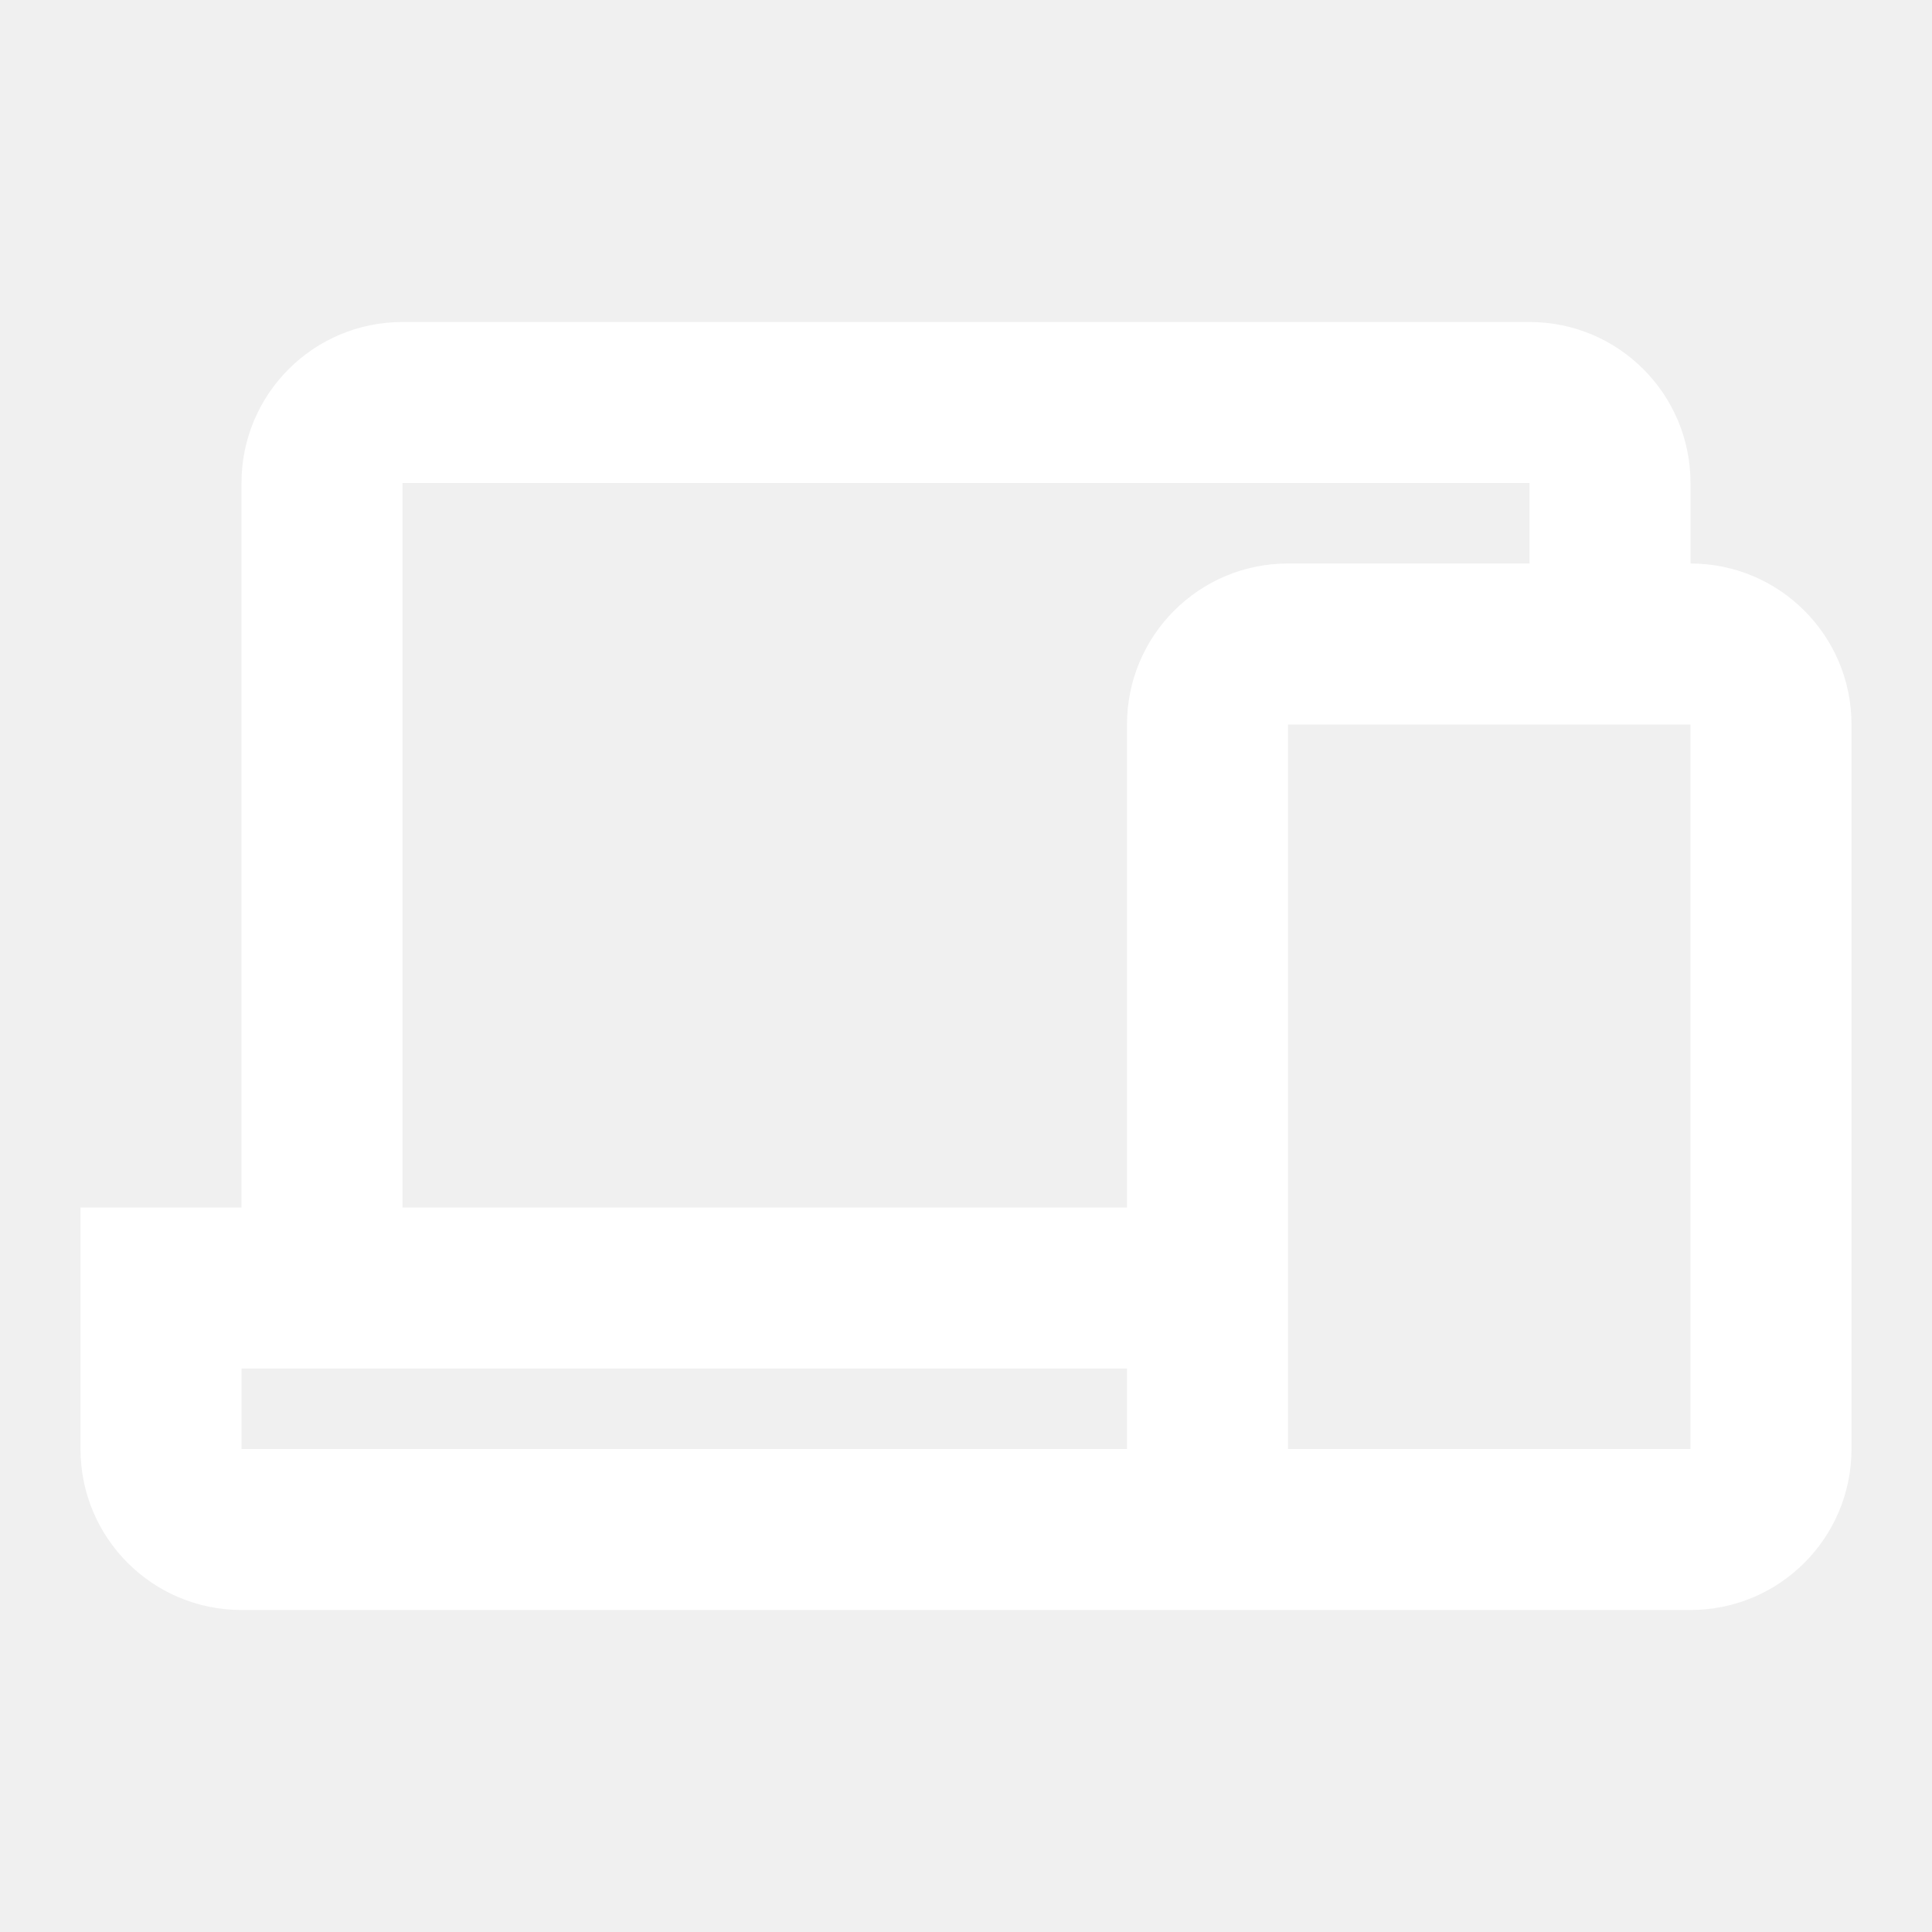
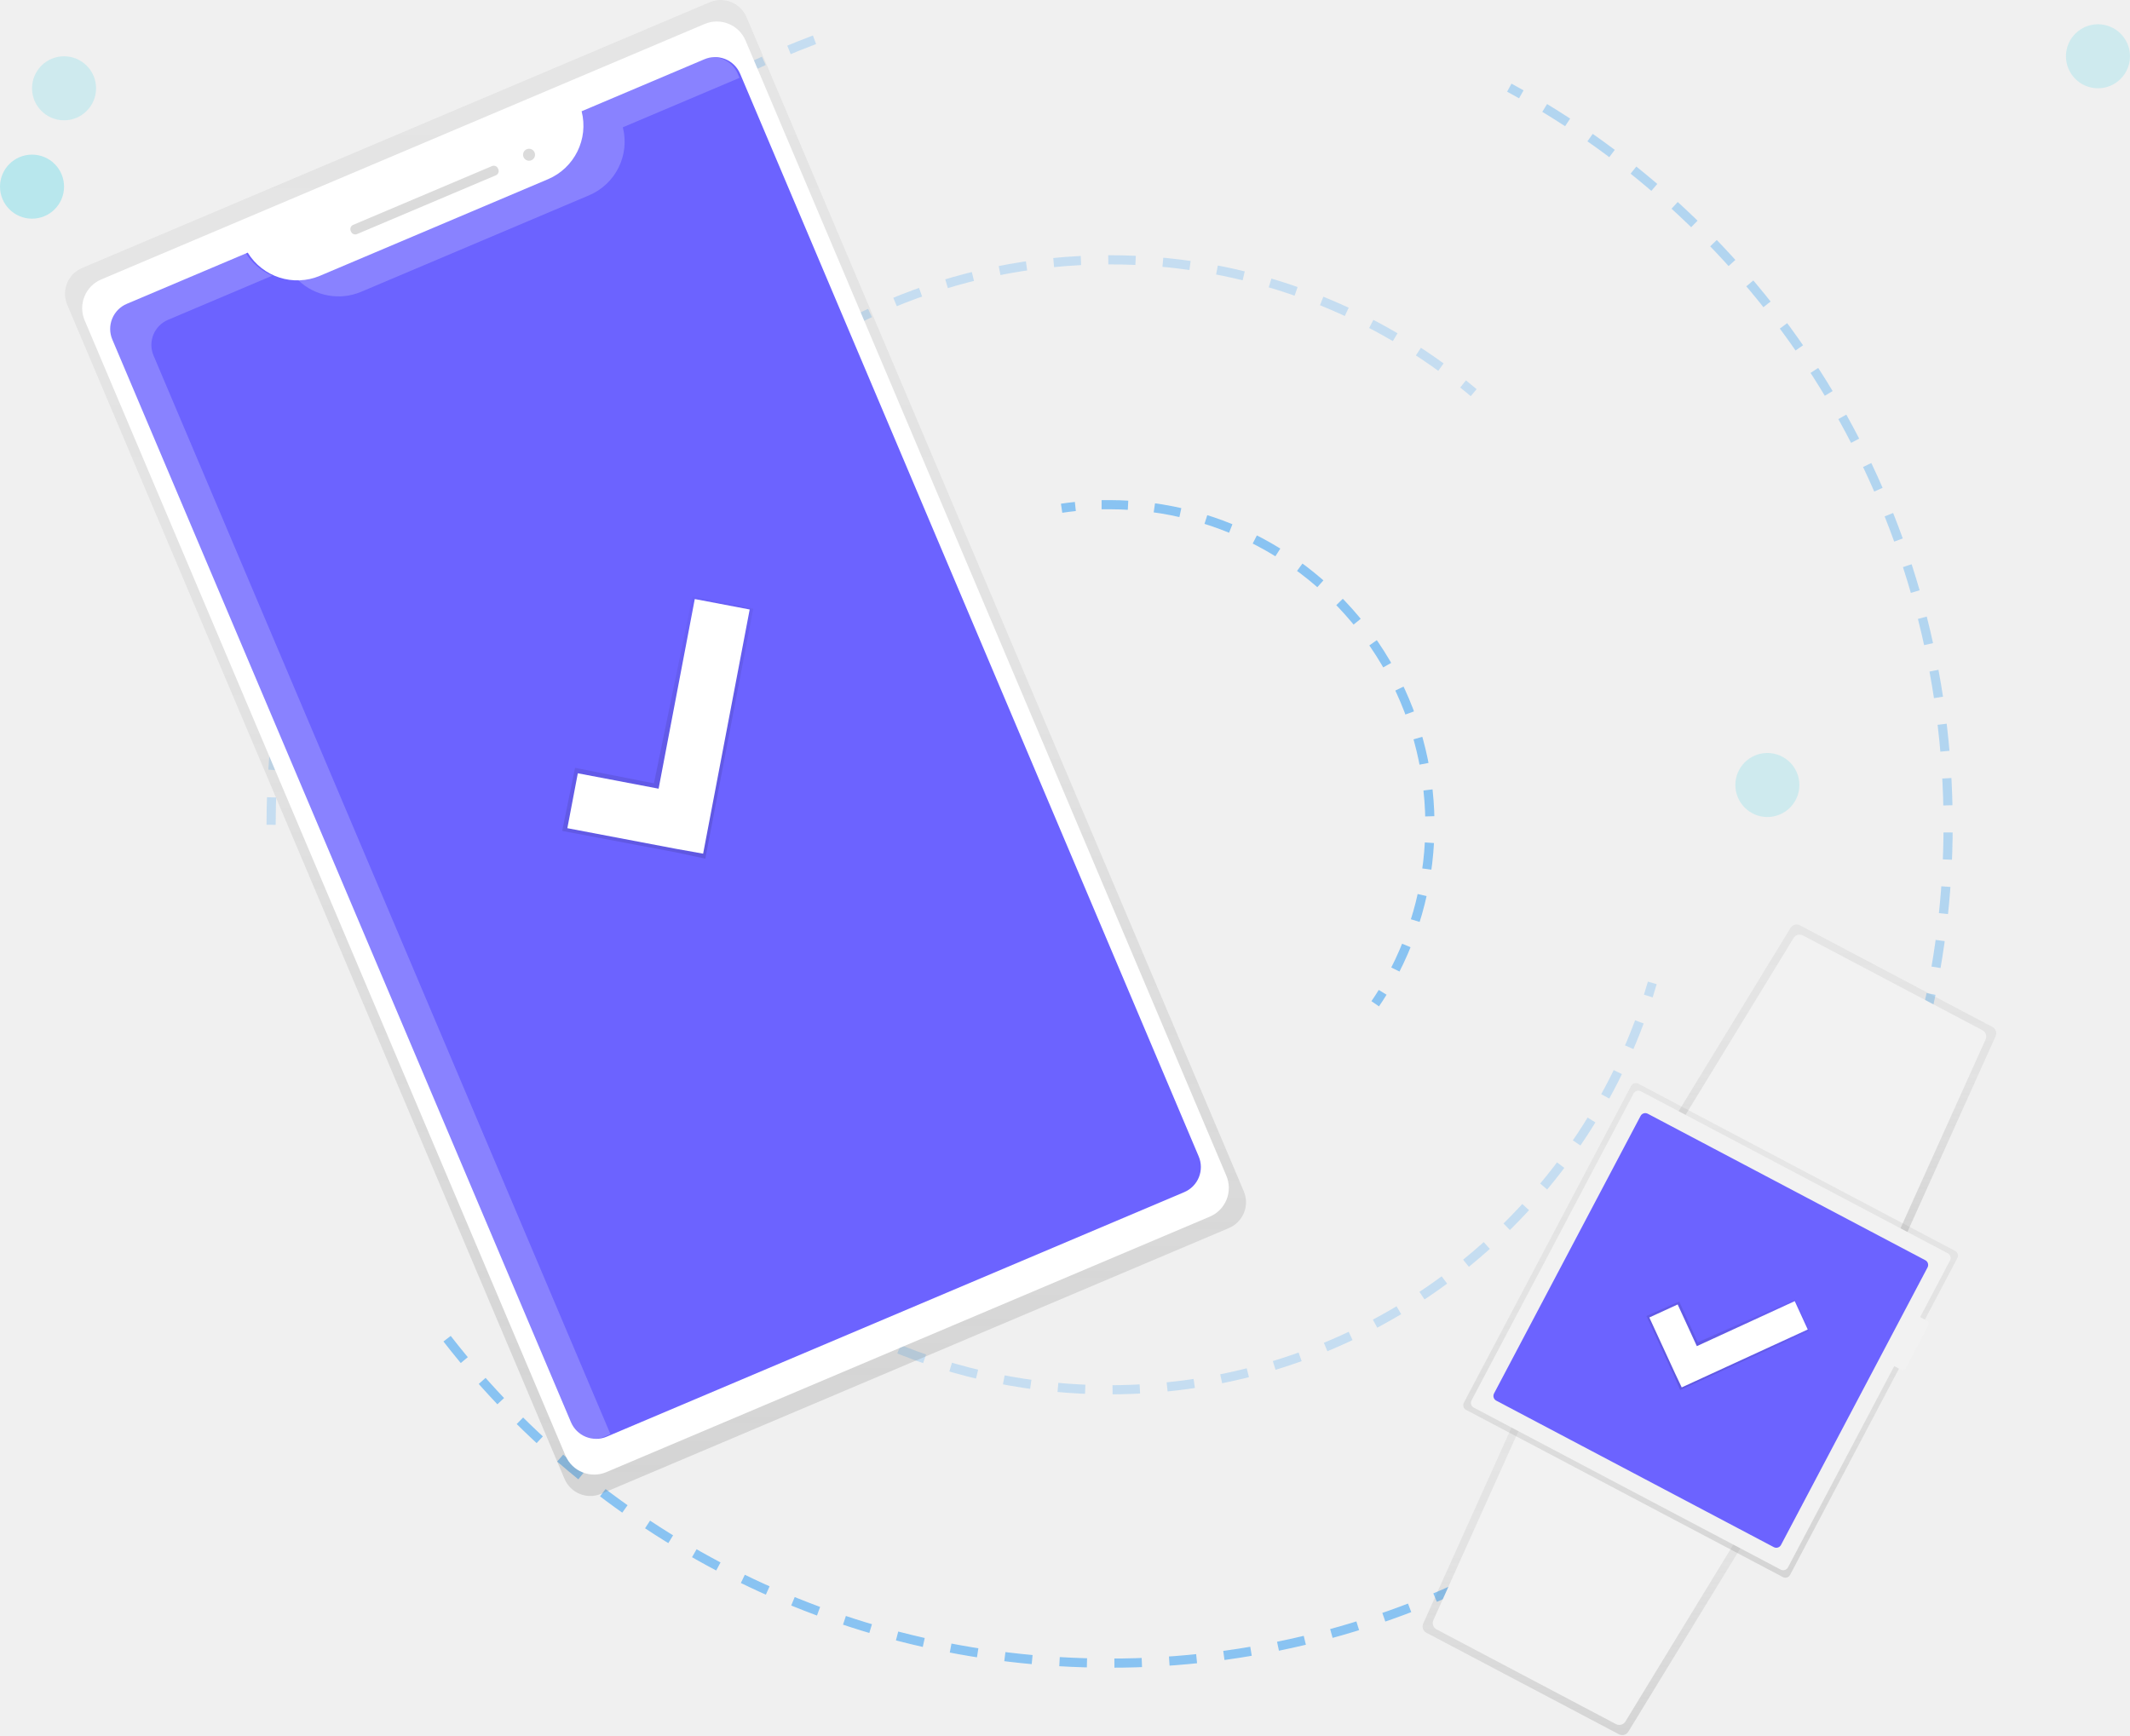
- <svg xmlns="http://www.w3.org/2000/svg" width="24px" height="24px" viewBox="0 0 24 24" version="1.1">
-   <g id="responsive" stroke="none" stroke-width="1" fill="none" fill-rule="evenodd">
-     <g id="devices" fill="#FFFFFF">
-       <rect id="placeholder" fill-opacity="0" x="0" y="0" width="24" height="24" />
-       <path d="M21,7 C22.105,7 23,7.895 23,9 L23,18 C23,19.105 22.105,20 21,20 L16,20 L3,20 C1.895,20 1,19.105 1,18 L1,15 L3,15 L3,6 C3,4.895 3.895,4 5,4 L19,4 C20.105,4 21,4.895 21,6 L21,7 Z M19,7 L19,6 L5,6 L5,15 L14,15 L14,9 C14,7.895 14.895,7 16,7 L19,7 Z M14,18 L14,17 L3,17 L3,18 L14,18 Z M16,9 L16,18 L21,18 L21,9 L16,9 Z" id="Rectangle" fill-rule="nonzero" />
-     </g>
+ <svg xmlns="http://www.w3.org/2000/svg" xmlns:xlink="http://www.w3.org/1999/xlink" id="855033fa-f203-4bd6-a750-76a03b91c714" data-name="Layer 1" width="931" height="758.59" viewBox="0 0 931 758.59">
+   <defs>
+     <linearGradient id="36a1da1a-b5ed-4992-81c7-0d29a6333ac7" x1="1093.68" y1="551.39" x2="1027.95" y2="426.89" gradientTransform="translate(226.08 -367.44) rotate(27.83)" gradientUnits="userSpaceOnUse">
+       <stop offset="0" stop-color="gray" stop-opacity="0.25" />
+       <stop offset="0.54" stop-color="gray" stop-opacity="0.12" />
+       <stop offset="1" stop-color="gray" stop-opacity="0.1" />
+     </linearGradient>
+     <linearGradient id="d287a4da-cdc2-42a1-98a9-ed232bbab7aa" x1="1097.68" y1="790.82" x2="1031.95" y2="666.32" xlink:href="#36a1da1a-b5ed-4992-81c7-0d29a6333ac7" />
+     <linearGradient id="044d3984-15d8-4f7b-a10a-036e6011c716" x1="1113.9" y1="704.46" x2="1012.94" y2="513.25" gradientTransform="translate(1491.06 -395.94) rotate(90)" xlink:href="#36a1da1a-b5ed-4992-81c7-0d29a6333ac7" />
+     <linearGradient id="4dd7781c-4432-49c7-b285-1afbf72647b5" x1="1068.95" y1="637.04" x2="1068.95" y2="578.4" gradientTransform="translate(93.1 -453.94) rotate(27.96)" gradientUnits="userSpaceOnUse">
+       <stop offset="0" stop-opacity="0.12" />
+       <stop offset="0.55" stop-opacity="0.09" />
+       <stop offset="1" stop-opacity="0.02" />
+     </linearGradient>
+     <linearGradient id="f39856b3-7cd5-4a0c-afbe-fd75d54c2ee5" x1="300.72" y1="713.57" x2="555.76" y2="111.34" gradientTransform="translate(-7.22 0.36)" xlink:href="#36a1da1a-b5ed-4992-81c7-0d29a6333ac7" />
+     <linearGradient id="6d589827-8376-478c-a688-9c335b1e94db" x1="542.83" y1="594.95" x2="542.83" y2="489.85" gradientTransform="translate(-435.63 82.11) rotate(-26.56)" xlink:href="#4dd7781c-4432-49c7-b285-1afbf72647b5" />
+   </defs>
+   <g opacity="0.3">
+     <path d="M794.2,124.14q2.64,1.43,5.25,2.91" transform="translate(-134.5 -85.81)" fill="none" stroke="#2196f3" stroke-miterlimit="10" stroke-width="4" />
+     <path d="M809.67,133C915.39,197.33,986,313.62,986,446.4a367.17,367.17,0,0,1-11.5,91.44" transform="translate(-134.5 -85.81)" fill="none" stroke="#2196f3" stroke-miterlimit="10" stroke-width="4" stroke-dasharray="11.85 11.85" />
+     <path d="M973,543.57q-.79,2.89-1.63,5.77" transform="translate(-134.5 -85.81)" fill="none" stroke="#2196f3" stroke-miterlimit="10" stroke-width="4" />
+   </g>
+   <path d="M253,446.4C253,287.12,354.61,151.57,496.54,101" transform="translate(-134.5 -85.81)" fill="none" stroke="#2196f3" stroke-miterlimit="10" stroke-width="4" stroke-dasharray="12" opacity="0.21" />
+   <path d="M794.2,768.67A364.87,364.87,0,0,1,619.5,812.9c-119.53,0-225.7-57.22-292.6-145.77" transform="translate(-134.5 -85.81)" fill="none" stroke="#2196f3" stroke-miterlimit="10" stroke-width="4" stroke-dasharray="12" opacity="0.5" />
+   <g opacity="0.21">
+     <path d="M856.7,515.52q-.84,2.88-1.75,5.74" transform="translate(-134.5 -85.81)" fill="none" stroke="#2196f3" stroke-miterlimit="10" stroke-width="4" />
+     <path d="M851.06,532.56c-35,93.93-125.45,160.84-231.56,160.84-136.41,0-247-110.59-247-247s110.59-247,247-247A245.92,245.92,0,0,1,769.28,250" transform="translate(-134.5 -85.81)" fill="none" stroke="#2196f3" stroke-miterlimit="10" stroke-width="4" stroke-dasharray="11.95 11.95" />
+     <path d="M774,253.66q2.34,1.88,4.63,3.81" transform="translate(-134.5 -85.81)" fill="none" stroke="#2196f3" stroke-miterlimit="10" stroke-width="4" />
+   </g>
+   <g opacity="0.5">
+     <path d="M598.52,308q3-.44,6-.76" transform="translate(-134.5 -85.81)" fill="none" stroke="#2196f3" stroke-miterlimit="10" stroke-width="4" />
+     <path d="M616,306.45q1.75,0,3.5,0A140,140,0,0,1,741.76,514.66" transform="translate(-134.5 -85.81)" fill="none" stroke="#2196f3" stroke-miterlimit="10" stroke-width="4" stroke-dasharray="11.56 11.56" />
+     <path d="M738.84,519.64q-1.57,2.56-3.25,5" transform="translate(-134.5 -85.81)" fill="none" stroke="#2196f3" stroke-miterlimit="10" stroke-width="4" />
+   </g>
+   <path d="M965.33,630.8,864.55,577.59l52.57-86.09a3.12,3.12,0,0,1,4.12-1.13l84.14,44.43a3.12,3.12,0,0,1,1.39,4Z" transform="translate(-134.5 -85.81)" fill="url(#36a1da1a-b5ed-4992-81c7-0d29a6333ac7)" />
+   <path d="M963.66,626.17l-94.34-49.81,49.12-80.44a3.12,3.12,0,0,1,4.12-1.13L1001,536.21a3.12,3.12,0,0,1,1.39,4Z" transform="translate(-134.5 -85.81)" fill="#f2f2f2" />
+   <path d="M898.79,756.81,798,703.61l-41.44,92a3.12,3.12,0,0,0,1.39,4L842.11,844a3.12,3.12,0,0,0,4.12-1.13Z" transform="translate(-134.5 -85.81)" fill="url(#d287a4da-cdc2-42a1-98a9-ed232bbab7aa)" />
+   <path d="M894,758l-94.34-49.81L761,794.15a3.12,3.12,0,0,0,1.39,4l78.44,41.41a3.12,3.12,0,0,0,4.12-1.13Z" transform="translate(-134.5 -85.81)" fill="#f2f2f2" />
+   <rect x="801.59" y="586.87" width="161.24" height="161.24" rx="2.33" ry="2.33" transform="translate(-254.46 1050.18) rotate(-62.17)" fill="url(#044d3984-15d8-4f7b-a10a-036e6011c716)" />
+   <rect x="804.01" y="589.29" width="156.39" height="156.39" rx="2.33" ry="2.33" transform="translate(279.21 -420.49) rotate(27.83)" fill="#f2f2f2" />
+   <rect x="963.21" y="660.24" width="9.7" height="24.25" rx="1.5" ry="1.5" transform="translate(291.42 -460) rotate(27.83)" fill="#f2f2f2" />
+   <rect x="811.29" y="596.56" width="141.84" height="141.84" rx="2.33" ry="2.33" transform="translate(279.21 -420.49) rotate(27.83)" fill="#6c63ff" />
+   <polygon points="790.82 581.84 784.64 567.99 742.07 586.83 733.98 568.97 719.63 575.34 731.53 601.11 731.53 601.11 734.38 607.7 790.82 581.84" fill="url(#4dd7781c-4432-49c7-b285-1afbf72647b5)" />
+   <polygon points="790.15 581.23 784.46 568.84 741.67 588.51 733.29 570.29 720.9 575.98 732.14 600.38 732.14 600.38 735.06 606.55 790.15 581.23" fill="#fff" />
+   <rect x="259.82" y="121.83" width="322.42" height="581.96" rx="12.25" ry="12.25" transform="translate(-262.15 111.06) rotate(-22.95)" fill="url(#f39856b3-7cd5-4a0c-afbe-fd75d54c2ee5)" />
+   <rect x="264.17" y="129.7" width="313.7" height="566.24" rx="13.64" ry="13.64" transform="translate(-262.15 111.06) rotate(-22.95)" fill="#fff" />
+   <path d="M388.72,134.45a25.43,25.43,0,0,1-14.65,29.69L274.3,206.4a25.43,25.43,0,0,1-31.52-10.14l-52.85,22.38a11.91,11.91,0,0,0-6.33,15.62L384.06,707.57a11.91,11.91,0,0,0,15.62,6.33L652.11,607a11.91,11.91,0,0,0,6.33-15.62L458,118.05a11.91,11.91,0,0,0-15.62-6.33Z" transform="translate(-134.5 -85.81)" fill="#6c63ff" />
+   <rect x="285.1" y="171.08" width="69.91" height="4.37" rx="2" ry="2" transform="translate(-176.73 52.72) rotate(-22.95)" fill="#dbdbdb" />
+   <circle cx="365.74" cy="153.44" r="2.62" transform="translate(-165.38 68.97) rotate(-22.95)" fill="#dbdbdb" />
+   <polygon points="329.26 266.13 302.62 260.73 285.83 342.46 251.34 335.69 245.73 363.26 295.72 372.7 295.72 372.7 308.29 375.39 329.26 266.13" fill="url(#6d589827-8376-478c-a688-9c335b1e94db)" />
+   <polygon points="327.68 266.46 303.68 261.89 287.87 344.8 252.56 338.07 247.98 362.07 295.27 371.05 295.27 371.05 307.33 373.21 327.68 266.46" fill="#fff" />
+   <circle cx="917" cy="24.6" r="14" fill="#80deea" opacity="0.3" />
+   <circle cx="772.5" cy="343.19" r="14" fill="#80deea" opacity="0.3" />
+   <circle cx="14" cy="81.6" r="14" fill="#80deea" opacity="0.5" />
+   <circle cx="28" cy="38.6" r="14" fill="#80deea" opacity="0.3" />
+   <g opacity="0.2">
+     <path d="M292.3,213.4l99.78-42.25a25.43,25.43,0,0,0,14.65-29.69l51-21.61-.76-1.79a11.91,11.91,0,0,0-15.62-6.33l-53.65,22.72a25.43,25.43,0,0,1-14.65,29.69L273.3,206.4a25.08,25.08,0,0,1-8.41,1.94A25.42,25.42,0,0,0,292.3,213.4Z" transform="translate(-134.5 -85.81)" fill="#fff" />
+     <path d="M201.61,241.25a11.91,11.91,0,0,1,6.33-15.62l45.55-19.29a25.32,25.32,0,0,1-11.71-10.09l-52.85,22.38a11.91,11.91,0,0,0-6.33,15.62L383.06,707.57a11.91,11.91,0,0,0,15.62,6.33l2.63-1.11Z" transform="translate(-134.5 -85.81)" fill="#fff" />
  </g>
</svg>
